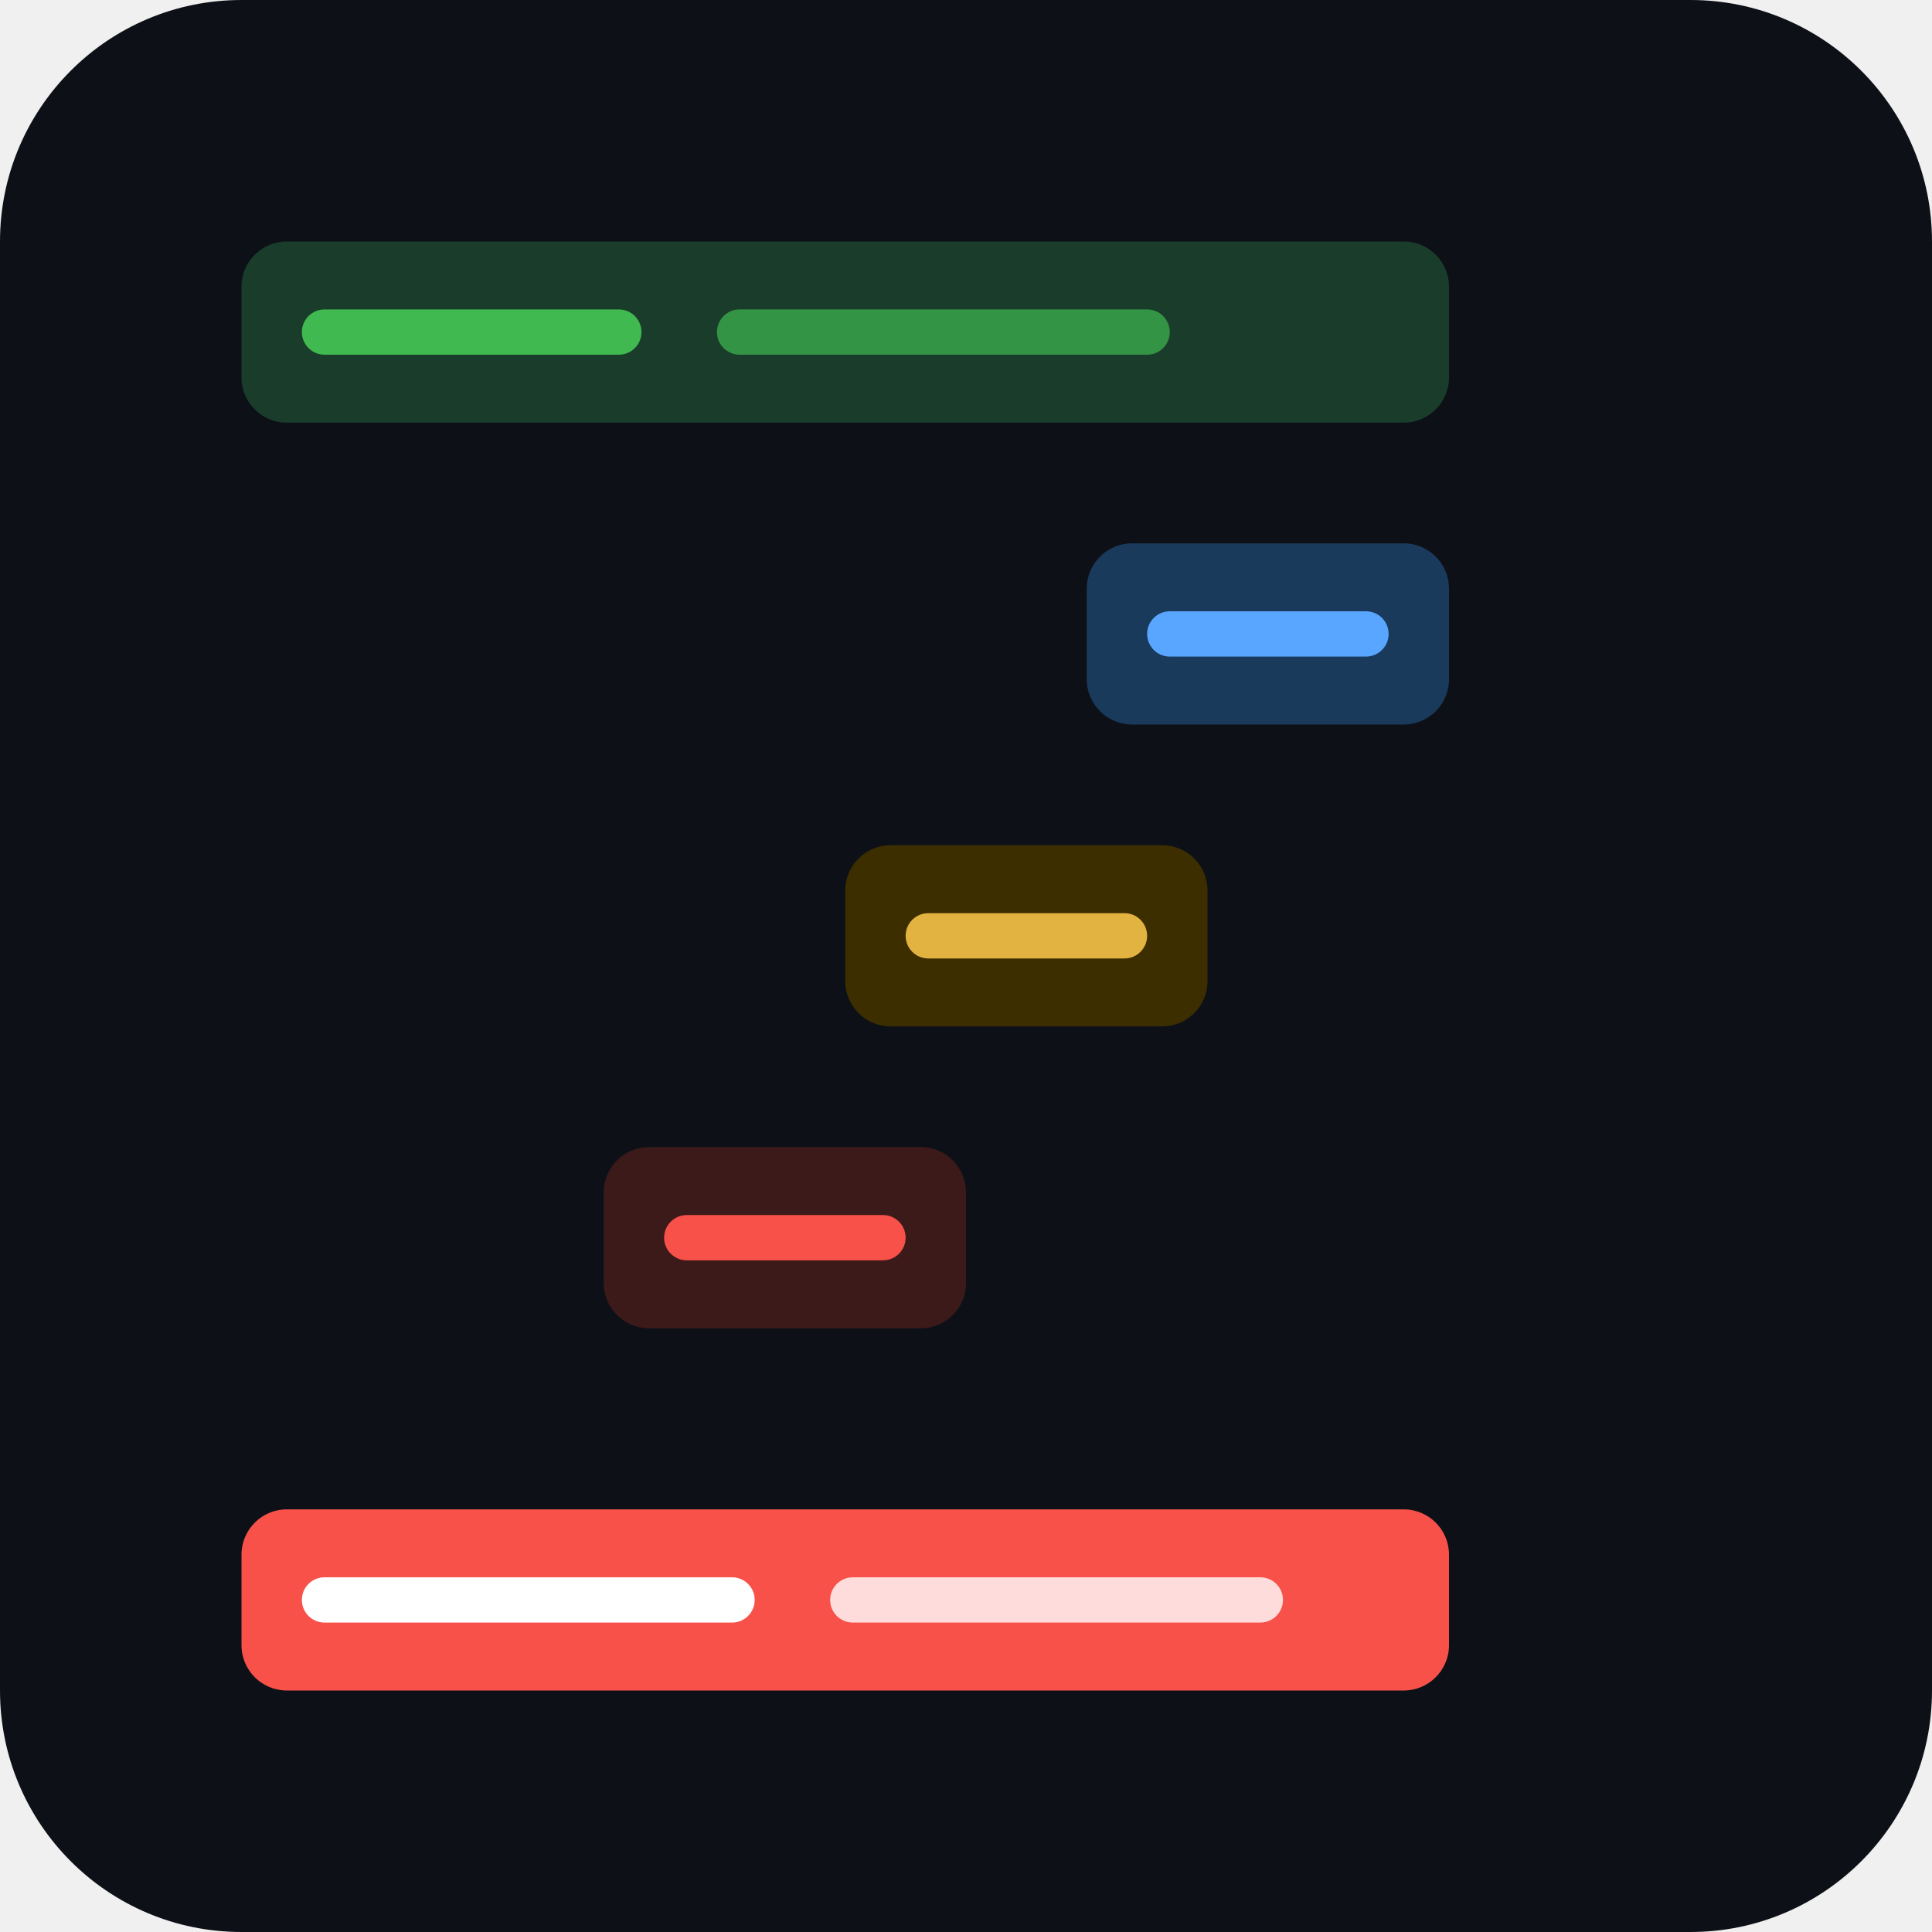
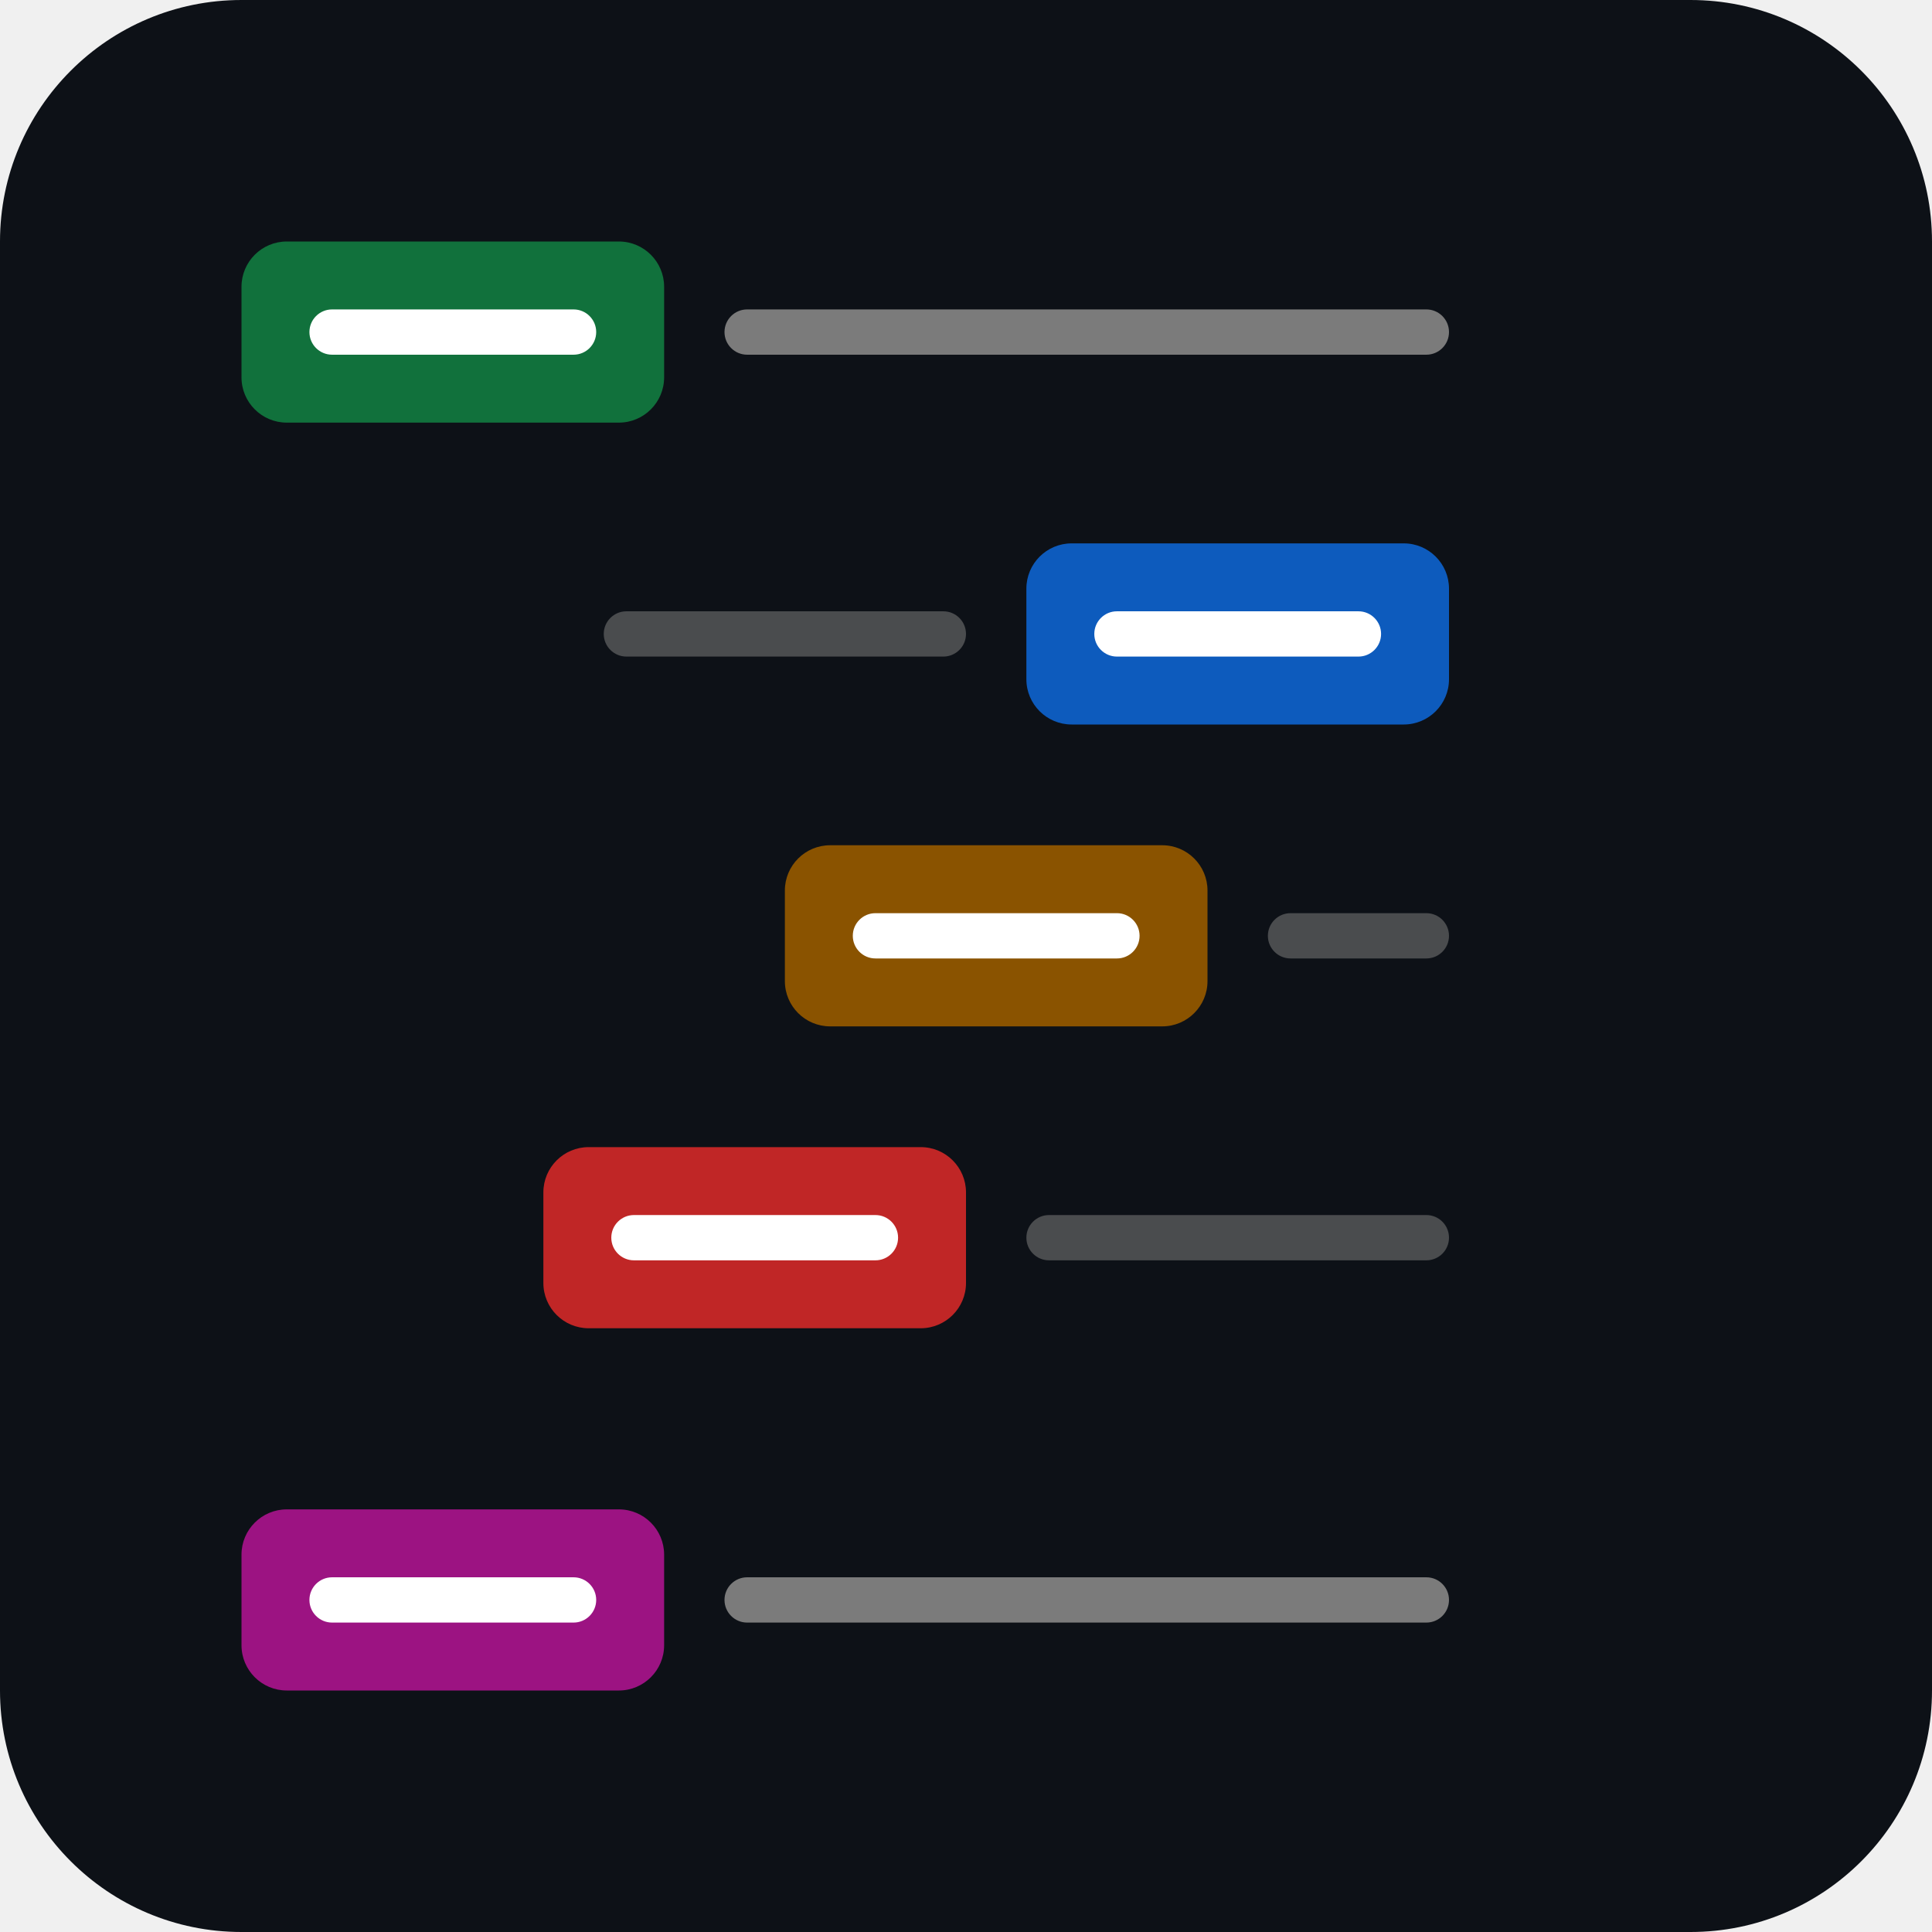
- <svg xmlns="http://www.w3.org/2000/svg" width="512" height="512" viewBox="0 0 512 512">
+ <svg xmlns="http://www.w3.org/2000/svg" width="512" height="512" viewBox="0 0 512 512" role="img" aria-label="zlrd">
  <rect width="512" height="512" rx="64" fill="#0d1117" />
-   <rect x="64" y="64" width="320" height="48" rx="12" fill="#1a3d2b" />
-   <rect x="80" y="82" width="90" height="12" rx="6" fill="#3fb950" />
-   <rect x="190" y="82" width="120" height="12" rx="6" fill="#3fb950" opacity="0.7" />
-   <rect x="288" y="144" width="96" height="48" rx="12" fill="#1a3a5c" />
-   <rect x="304" y="162" width="64" height="12" rx="6" fill="#58a6ff" />
-   <rect x="224" y="224" width="96" height="48" rx="12" fill="#3d2e00" />
-   <rect x="240" y="242" width="64" height="12" rx="6" fill="#e3b341" />
-   <rect x="160" y="304" width="96" height="48" rx="12" fill="#3d1a1a" />
-   <rect x="176" y="322" width="64" height="12" rx="6" fill="#f85149" />
-   <rect x="64" y="400" width="320" height="48" rx="12" fill="#f85149" />
-   <rect x="80" y="418" width="120" height="12" rx="6" fill="#ffffff" />
-   <rect x="220" y="418" width="120" height="12" rx="6" fill="#ffffff" opacity="0.8" />
+   <rect x="64" y="64" width="112" height="48" rx="12" fill="#11713c" />
+   <rect x="82" y="82" width="76" height="12" rx="6" fill="#ffffff" />
+   <rect x="192" y="82" width="192" height="12" rx="6" fill="#7b7b7b" />
+   <rect x="272" y="144" width="112" height="48" rx="12" fill="#0d5bbd" />
+   <rect x="290" y="162" width="76" height="12" rx="6" fill="#ffffff" />
+   <rect x="160" y="162" width="96" height="12" rx="6" fill="#7b7b7b" opacity="0.55" />
+   <rect x="208" y="224" width="112" height="48" rx="12" fill="#8a5300" />
+   <rect x="226" y="242" width="76" height="12" rx="6" fill="#ffffff" />
+   <rect x="336" y="242" width="48" height="12" rx="6" fill="#7b7b7b" opacity="0.55" />
+   <rect x="144" y="304" width="112" height="48" rx="12" fill="#c02626" />
+   <rect x="162" y="322" width="76" height="12" rx="6" fill="#ffffff" />
+   <rect x="272" y="322" width="112" height="12" rx="6" fill="#7b7b7b" opacity="0.55" />
+   <rect x="64" y="400" width="112" height="48" rx="12" fill="#9c1382" />
+   <rect x="82" y="418" width="76" height="12" rx="6" fill="#ffffff" />
+   <rect x="192" y="418" width="192" height="12" rx="6" fill="#7b7b7b" />
</svg>
